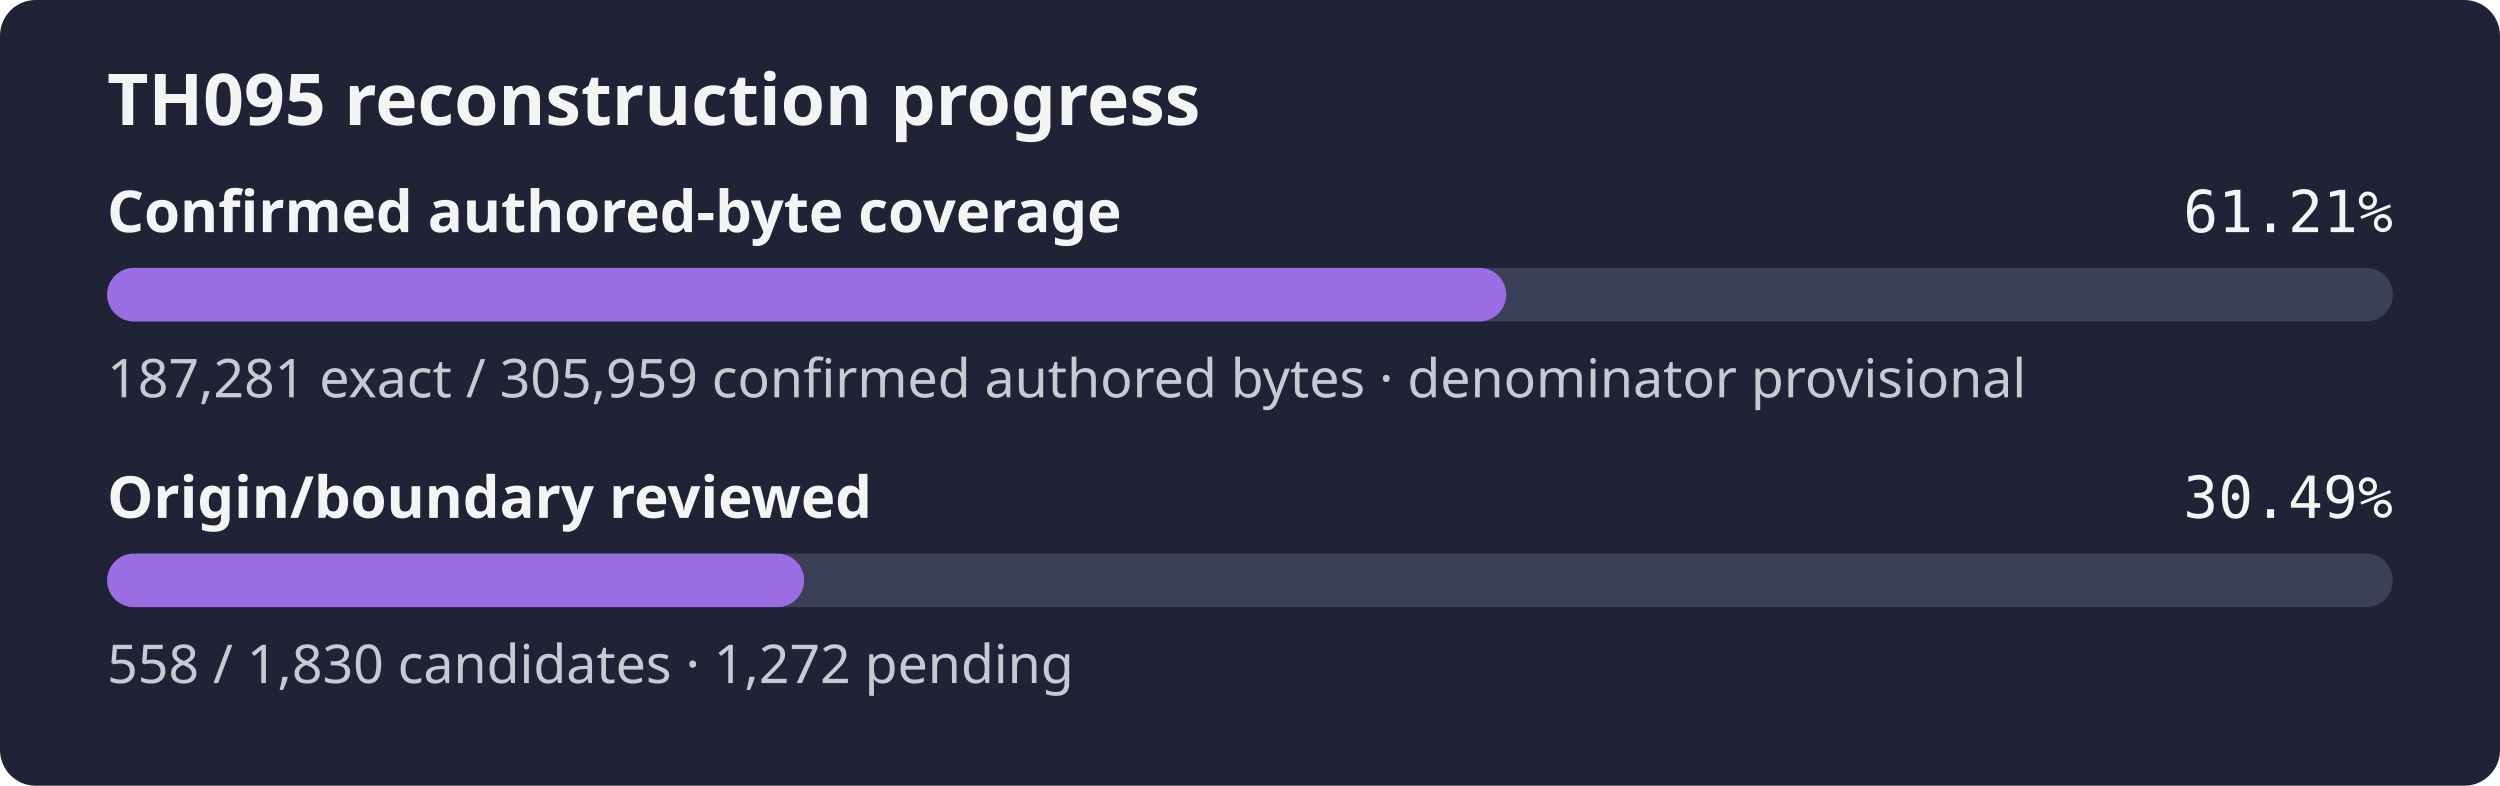
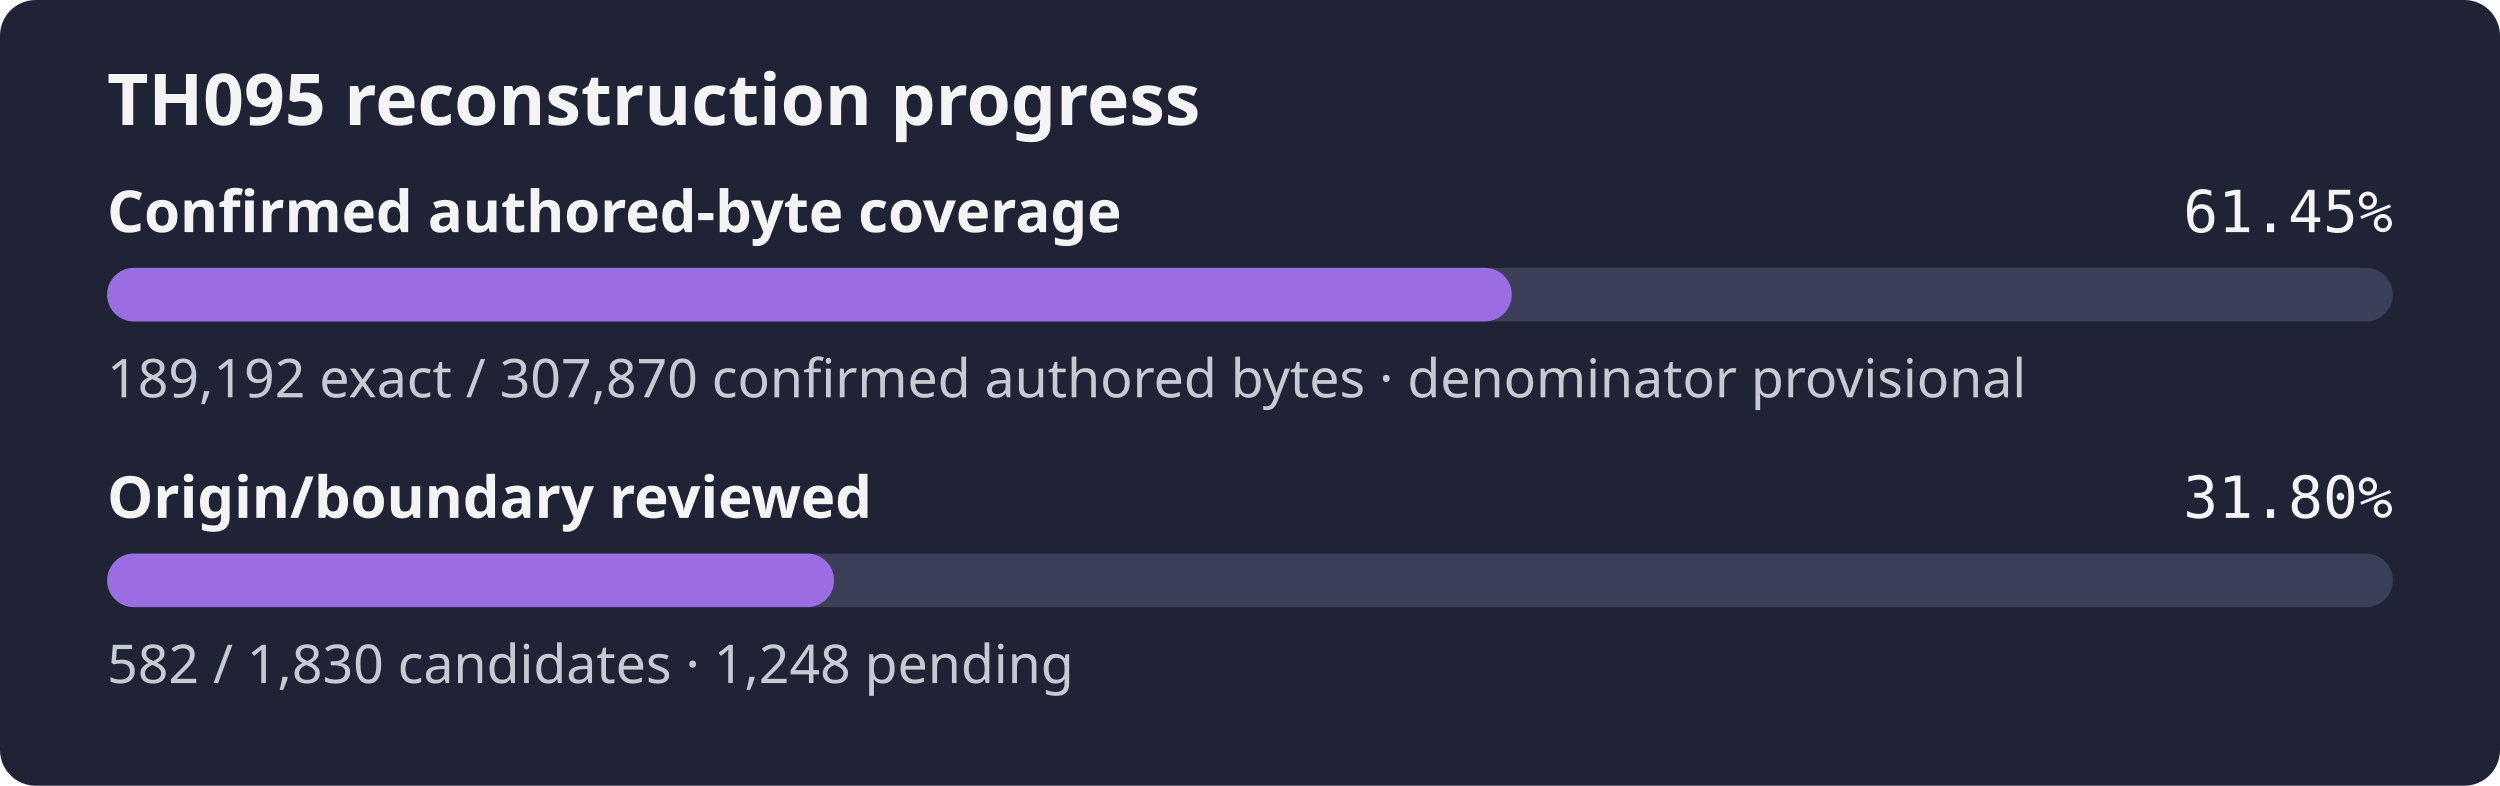
- <svg xmlns="http://www.w3.org/2000/svg" width="560" height="176" role="img" aria-label="TH095 reconstruction progress: 61.21% of the confirmed authored-byte set is exact, origin review 30.49%">
+ <svg xmlns="http://www.w3.org/2000/svg" width="560" height="176" role="img" aria-label="TH095 reconstruction progress: 61.45% of the confirmed authored-byte set is exact, origin review 31.80%">
  <rect width="560" height="176" rx="8" fill="#1f2335" />
  <text x="24" y="28" fill="#f4f4f5" font-family="sans-serif" font-size="16" font-weight="600">TH095 reconstruction progress</text>
  <text x="24" y="52" fill="#f4f4f5" font-family="sans-serif" font-size="13" font-weight="600">Confirmed authored-byte coverage</text>
-   <text x="536" y="52" fill="#f4f4f5" text-anchor="end" font-family="monospace" font-size="13">61.21%</text>
+   <text x="536" y="52" fill="#f4f4f5" text-anchor="end" font-family="monospace" font-size="13">61.45%</text>
  <rect x="24" y="60" width="512" height="12" rx="6" fill="#3b4058" />
-   <rect x="24" y="60" width="313.40" height="12" rx="6" fill="#9b6de3" />
-   <text x="24" y="89" fill="#c8cad2" font-family="sans-serif" font-size="12">187,281 exact / 305,959 confirmed authored bytes · denominator provisional</text>
+   <rect x="24" y="60" width="314.63" height="12" rx="6" fill="#9b6de3" />
+   <text x="24" y="89" fill="#c8cad2" font-family="sans-serif" font-size="12">189,192 exact / 307,870 confirmed authored bytes · denominator provisional</text>
  <text x="24" y="116" fill="#f4f4f5" font-family="sans-serif" font-size="13" font-weight="600">Origin/boundary reviewed</text>
-   <text x="536" y="116" fill="#f4f4f5" text-anchor="end" font-family="monospace" font-size="13">30.49%</text>
+   <text x="536" y="116" fill="#f4f4f5" text-anchor="end" font-family="monospace" font-size="13">31.80%</text>
  <rect x="24" y="124" width="512" height="12" rx="6" fill="#3b4058" />
-   <rect x="24" y="124" width="156.12" height="12" rx="6" fill="#9b6de3" />
-   <text x="24" y="153" fill="#c8cad2" font-family="sans-serif" font-size="12">558 / 1,830 candidates · 1,272 pending</text>
+   <rect x="24" y="124" width="162.83" height="12" rx="6" fill="#9b6de3" />
+   <text x="24" y="153" fill="#c8cad2" font-family="sans-serif" font-size="12">582 / 1,830 candidates · 1,248 pending</text>
</svg>
